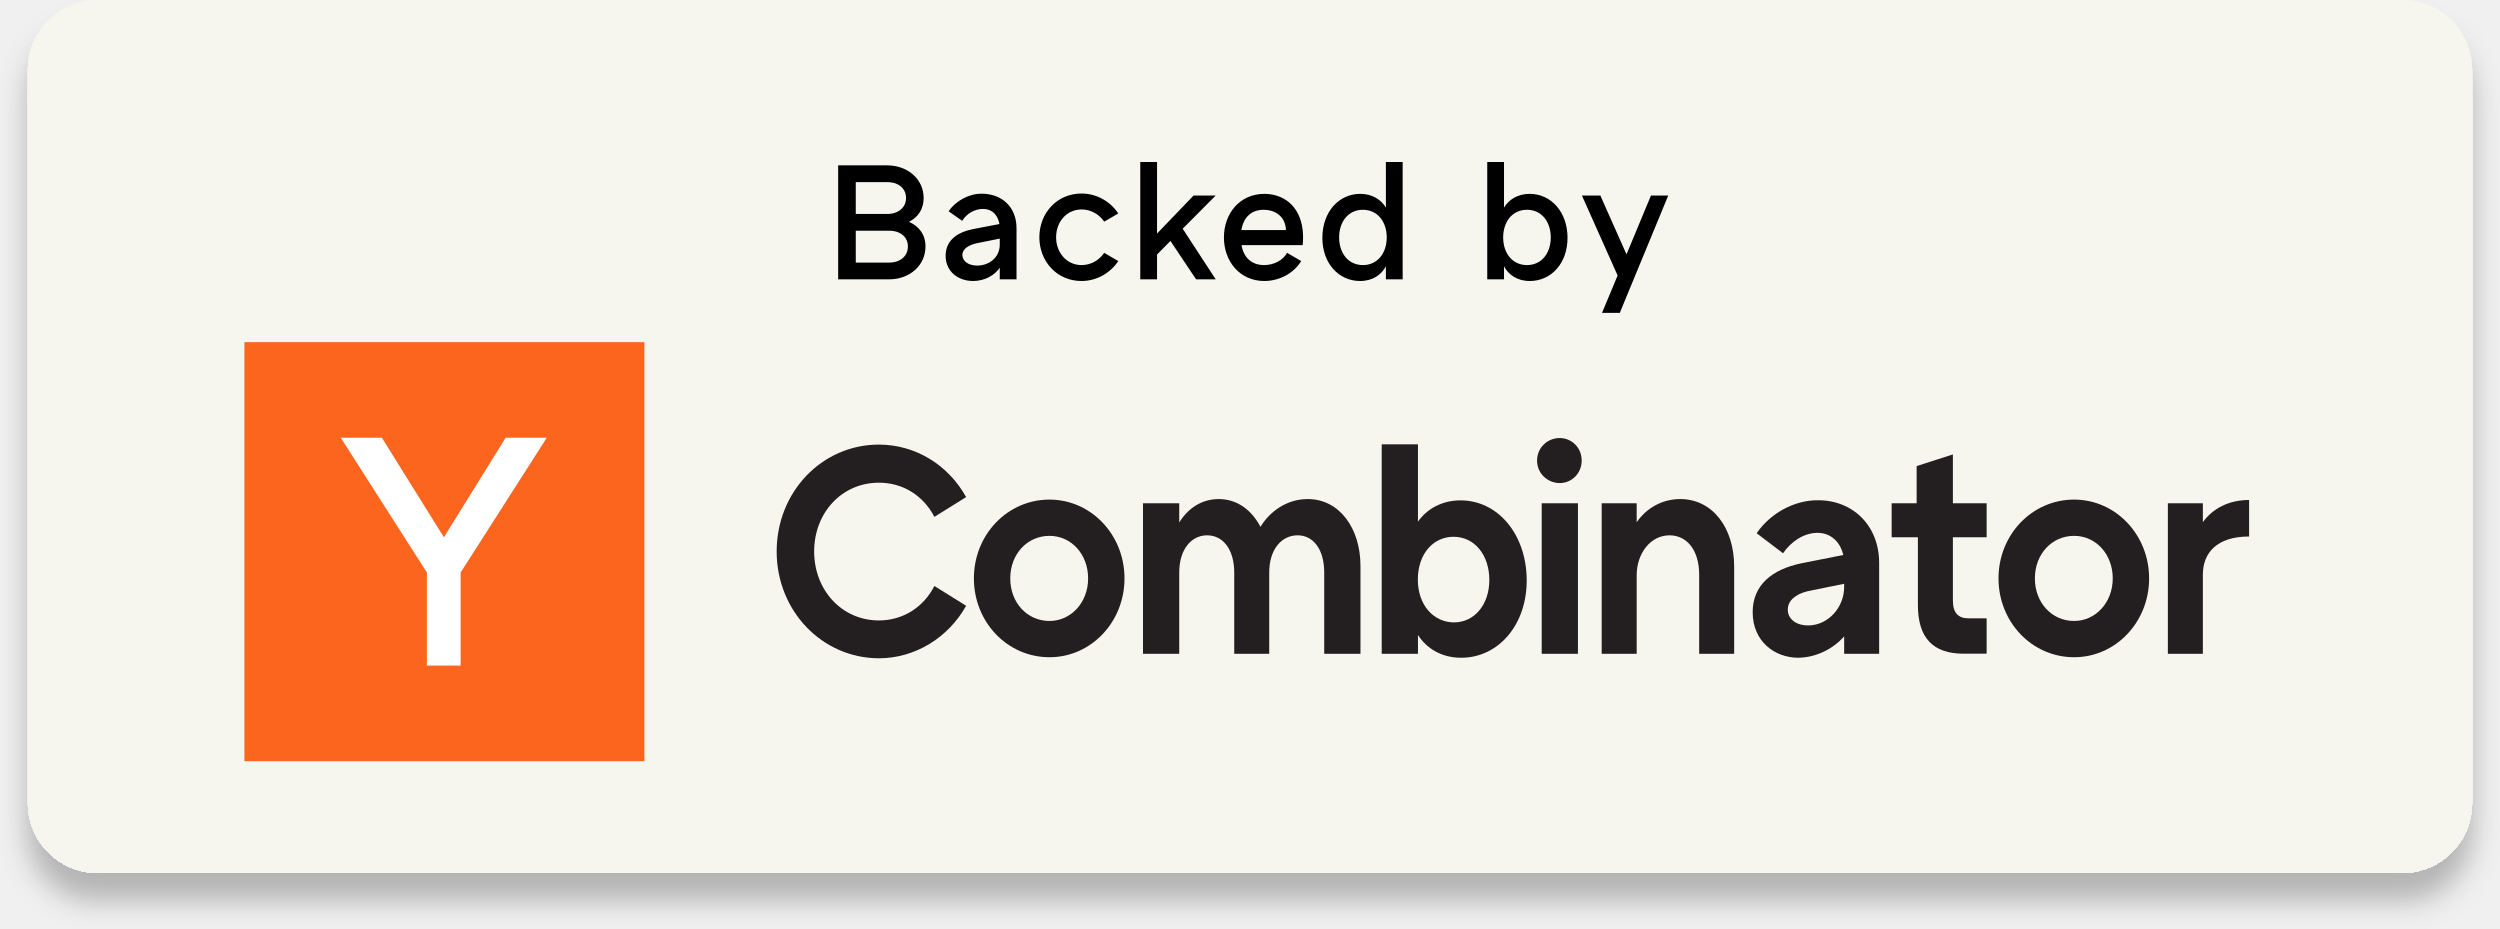
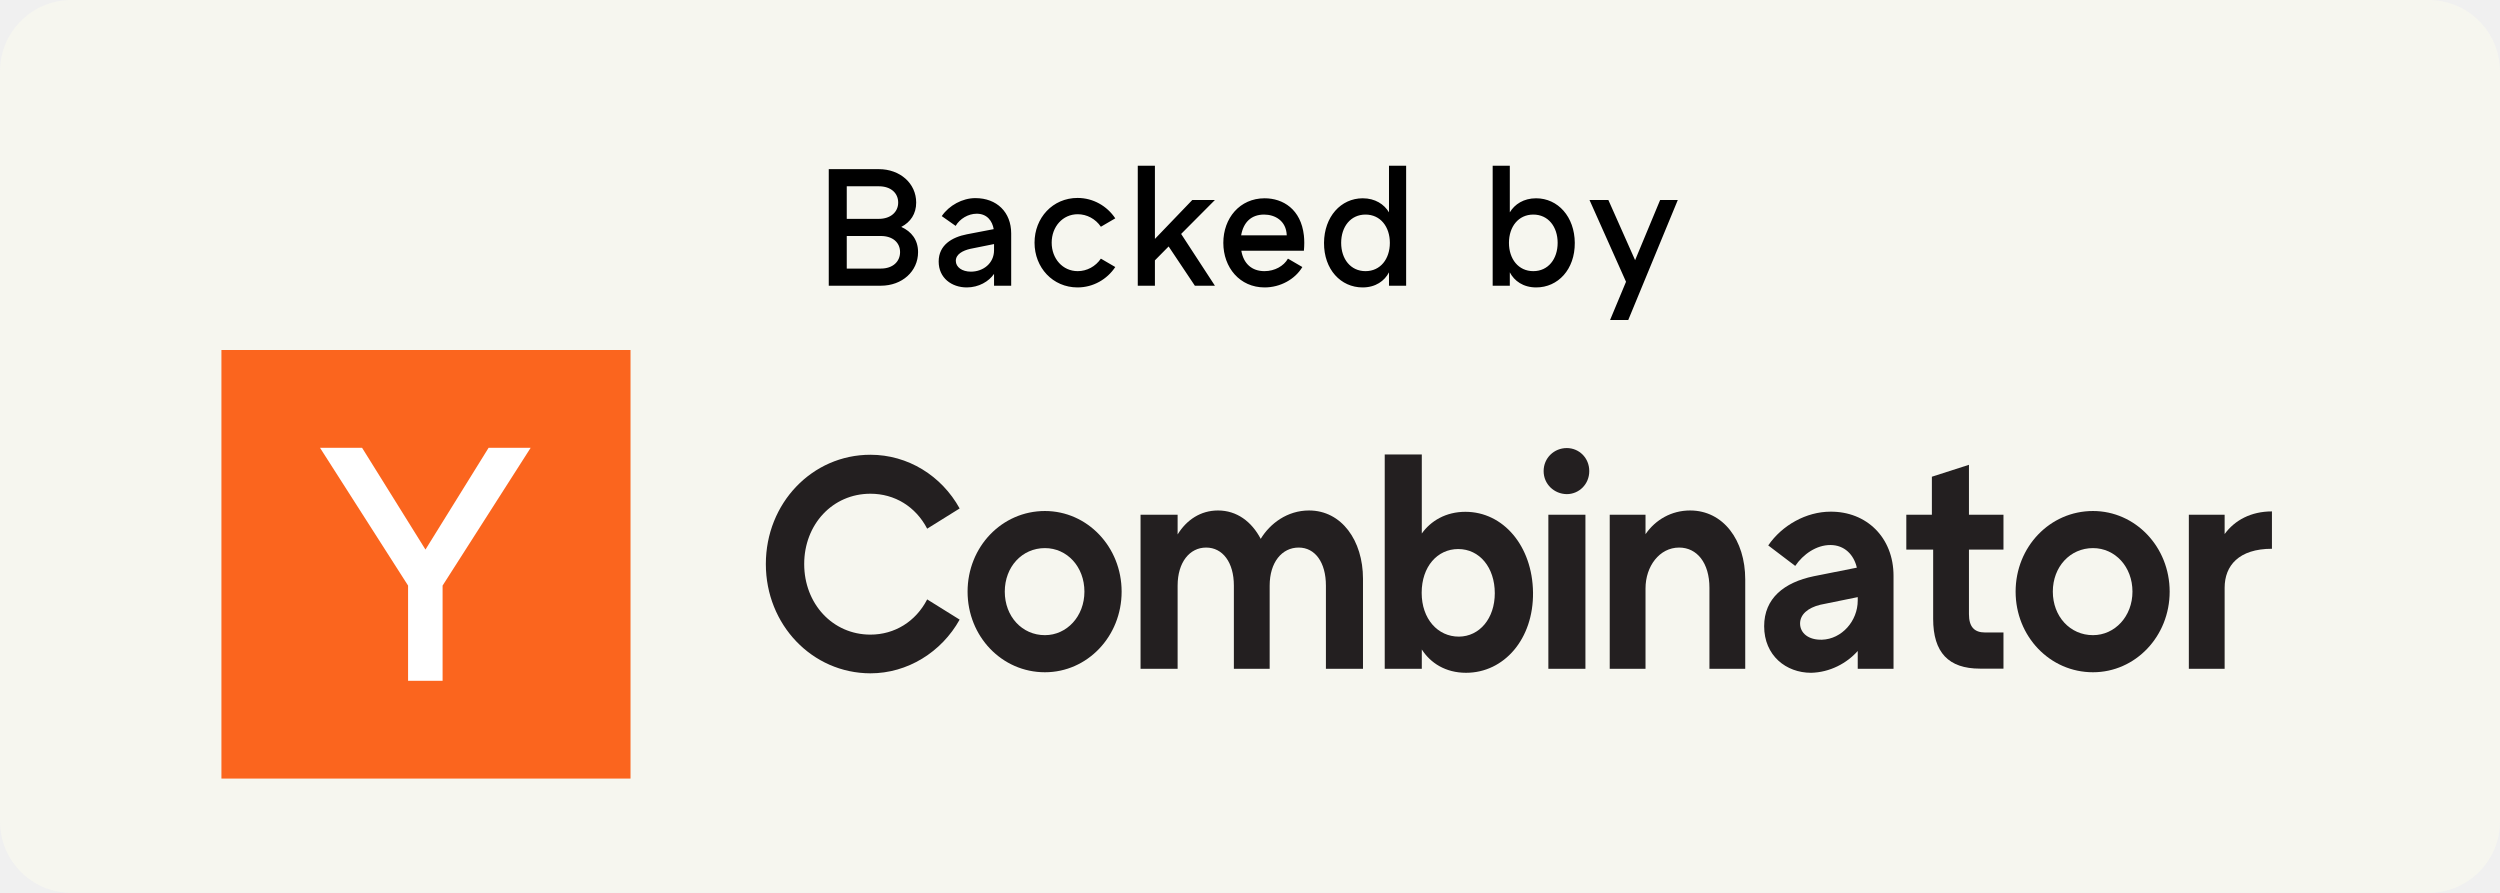
- <svg xmlns="http://www.w3.org/2000/svg" width="358" height="133" viewBox="0 0 358 133" fill="none">
-   <g filter="url(#filter0_d_1_82)">
-     <rect x="4" width="350" height="125" rx="10" fill="#F6F6EF" />
-     <path d="M130.178 31.768C131.474 31.096 132.266 29.944 132.266 28.36C132.266 25.672 130.01 23.68 127.034 23.68H120.026V40H127.322C130.298 40 132.53 37.984 132.53 35.296C132.53 33.592 131.618 32.416 130.178 31.768ZM127.034 26.08C128.738 26.08 129.746 27.04 129.746 28.36C129.746 29.656 128.714 30.64 127.034 30.64H122.546V26.08H127.034ZM127.322 37.6H122.546V33.04H127.322C129.002 33.04 130.01 33.976 130.01 35.296C130.01 36.616 129.002 37.6 127.322 37.6ZM140.55 27.736C138.75 27.736 136.878 28.744 135.846 30.256L137.79 31.624C138.366 30.64 139.542 29.92 140.742 29.92C142.206 29.92 142.926 30.952 143.118 32.08L139.374 32.8C137.262 33.208 135.414 34.312 135.414 36.616C135.414 38.92 137.238 40.24 139.35 40.24C141.03 40.24 142.446 39.4 143.166 38.344V40H145.566V32.68C145.566 29.704 143.55 27.736 140.55 27.736ZM139.926 38.032C138.702 38.032 137.814 37.408 137.814 36.52C137.814 35.584 138.798 35.08 139.83 34.84L143.166 34.168V35.032C143.166 36.88 141.63 38.032 139.926 38.032ZM158.123 36.208C157.379 37.312 156.155 37.96 154.883 37.96C152.771 37.96 151.235 36.208 151.235 33.976C151.235 31.744 152.771 29.992 154.883 29.992C156.155 29.992 157.379 30.64 158.123 31.744L160.139 30.568C158.987 28.84 157.043 27.712 154.859 27.712C151.379 27.712 148.835 30.496 148.835 33.976C148.835 37.456 151.379 40.24 154.859 40.24C157.043 40.24 158.987 39.112 160.139 37.384L158.123 36.208ZM174.088 28H170.92L165.688 33.448V23.2H163.288V40H165.688V36.448L167.608 34.504L171.28 40H174.088L169.36 32.752L174.088 28ZM186.545 32.968C186.137 29.296 183.617 27.76 181.049 27.76C177.569 27.76 175.265 30.544 175.265 34C175.265 37.456 177.569 40.24 181.049 40.24C183.233 40.24 185.297 39.112 186.329 37.384L184.313 36.208C183.737 37.24 182.465 37.96 181.025 37.96C179.249 37.96 178.097 36.904 177.785 35.104H186.545C186.617 34.336 186.617 33.616 186.545 32.968ZM180.977 30.04C182.465 30.04 184.073 30.88 184.145 32.944H177.761C178.073 31.144 179.153 30.04 180.977 30.04ZM198.459 23.2V29.728C197.787 28.6 196.515 27.76 194.787 27.76C191.715 27.76 189.387 30.352 189.363 34C189.339 37.72 191.715 40.24 194.763 40.24C196.587 40.24 197.835 39.328 198.459 38.128V40H200.859V23.2H198.459ZM195.171 37.96C193.083 37.96 191.763 36.256 191.763 34C191.763 31.744 193.083 30.04 195.171 30.04C197.259 30.04 198.579 31.744 198.579 34C198.579 36.256 197.259 37.96 195.171 37.96ZM224.47 34C224.446 30.352 222.118 27.76 219.046 27.76C217.318 27.76 216.046 28.6 215.374 29.728V23.2H212.974V40H215.374V38.128C215.998 39.328 217.246 40.24 219.07 40.24C222.118 40.24 224.494 37.72 224.47 34ZM218.662 37.96C216.574 37.96 215.254 36.256 215.254 34C215.254 31.744 216.574 30.04 218.662 30.04C220.75 30.04 222.07 31.744 222.07 34C222.07 36.256 220.75 37.96 218.662 37.96ZM236.419 28L232.915 36.424L229.171 28H226.531L231.643 39.448L229.411 44.8H231.955L238.891 28H236.419Z" fill="black" />
-     <path fill-rule="evenodd" clip-rule="evenodd" d="M35 109H92.273V49H35V109Z" fill="#FB651E" />
-     <path fill-rule="evenodd" clip-rule="evenodd" d="M65.963 81.981V95.312H61.131V81.981L48.799 62.688H54.688L63.565 76.938L72.406 62.688H78.295L65.963 81.981Z" fill="white" />
-     <path fill-rule="evenodd" clip-rule="evenodd" d="M125.859 69.122C120.561 69.122 116.588 73.416 116.588 78.966C116.588 84.516 120.561 88.847 125.859 88.847C129.259 88.847 132.212 87.009 133.805 83.916L138.351 86.747C135.81 91.303 131.049 94.266 125.859 94.266C117.697 94.247 111.218 87.459 111.218 78.966C111.218 70.453 117.697 63.666 125.859 63.666C131.103 63.666 135.81 66.591 138.351 71.184L133.805 74.016C132.194 70.922 129.259 69.122 125.859 69.122Z" fill="#231F20" />
-     <path fill-rule="evenodd" clip-rule="evenodd" d="M155.819 82.828C155.819 79.359 153.403 76.734 150.289 76.734C147.085 76.734 144.669 79.359 144.669 82.828C144.669 86.297 147.085 88.922 150.289 88.922C153.349 88.922 155.819 86.297 155.819 82.828ZM139.461 82.828C139.461 76.566 144.257 71.541 150.289 71.541C156.231 71.541 161.028 76.566 161.028 82.828C161.028 89.091 156.231 94.116 150.289 94.116C144.257 94.116 139.461 89.091 139.461 82.828Z" fill="#231F20" />
-     <path fill-rule="evenodd" clip-rule="evenodd" d="M194.819 81.028V93.628H189.628V81.984C189.628 78.722 188.107 76.659 185.816 76.659C183.471 76.659 181.753 78.722 181.753 81.984V93.628H176.742V81.984C176.742 78.722 175.167 76.659 172.858 76.659C170.549 76.659 168.867 78.722 168.867 81.984V93.628H163.677V72.066H168.867V74.822C170.138 72.759 172.106 71.466 174.523 71.466C177.154 71.466 179.23 73.022 180.5 75.441C181.807 73.284 184.223 71.466 187.266 71.466C191.83 71.466 194.819 75.684 194.819 81.028Z" fill="#231F20" />
-     <path fill-rule="evenodd" clip-rule="evenodd" d="M213.271 83.053C213.271 79.453 211.141 76.866 208.152 76.866C205.235 76.866 203.034 79.322 203.034 82.997C203.034 86.653 205.289 89.128 208.242 89.128C211.141 89.109 213.271 86.578 213.271 83.053ZM209.244 94.191C206.381 94.191 204.269 92.822 203.052 90.928V93.628H197.861V63.628H203.052V74.691C204.304 72.928 206.416 71.653 209.155 71.653C214.47 71.653 218.533 76.453 218.623 82.922C218.712 89.466 214.56 94.191 209.244 94.191Z" fill="#231F20" />
-     <path fill-rule="evenodd" clip-rule="evenodd" d="M220.77 93.628H225.96V72.066H220.77V93.628ZM220.108 65.953C220.108 64.116 221.576 62.728 223.347 62.728C225.066 62.728 226.497 64.097 226.497 65.953C226.497 67.791 225.066 69.178 223.347 69.178C221.593 69.159 220.108 67.791 220.108 65.953Z" fill="#231F20" />
-     <path fill-rule="evenodd" clip-rule="evenodd" d="M248.333 81.122V93.628H243.321V82.284C243.321 78.816 241.585 76.659 239.08 76.659C236.323 76.659 234.373 79.284 234.373 82.378V93.628H229.361V72.066H234.373V74.784C235.769 72.759 238.006 71.466 240.619 71.466C245.236 71.466 248.333 75.591 248.333 81.122Z" fill="#231F20" />
-     <path fill-rule="evenodd" clip-rule="evenodd" d="M264.083 84.066V83.597L258.839 84.666C257.085 85.097 256.011 86.034 256.011 87.291C256.011 88.622 257.174 89.616 259.089 89.559C261.845 89.466 264.083 86.953 264.083 84.066ZM269.094 80.616V93.628H264.083V91.134C262.561 92.859 260.181 94.134 257.55 94.191C254.06 94.191 250.982 91.791 250.982 87.666C250.982 83.766 253.774 81.534 257.926 80.672L263.957 79.472C263.546 77.672 262.239 76.303 260.253 76.303C258.284 76.303 256.44 77.597 255.331 79.228L251.554 76.359C253.487 73.528 256.888 71.634 260.27 71.634C265.318 71.597 269.094 75.253 269.094 80.616Z" fill="#231F20" />
-     <path fill-rule="evenodd" clip-rule="evenodd" d="M279.654 76.941V85.978C279.654 87.741 280.388 88.547 281.909 88.547H284.486V93.609H281.193C276.808 93.609 274.642 91.359 274.642 86.634V76.941H270.884V72.066H274.463V66.741L279.654 65.072V72.066H284.486V76.941H279.654Z" fill="#231F20" />
-     <path fill-rule="evenodd" clip-rule="evenodd" d="M302.545 82.828C302.545 79.359 300.129 76.734 297.015 76.734C293.811 76.734 291.395 79.359 291.395 82.828C291.395 86.297 293.811 88.922 297.015 88.922C300.075 88.922 302.545 86.297 302.545 82.828ZM286.186 82.828C286.186 76.566 290.983 71.541 297.015 71.541C302.957 71.541 307.753 76.566 307.753 82.828C307.753 89.091 302.957 94.116 297.015 94.116C290.983 94.116 286.186 89.091 286.186 82.828Z" fill="#231F20" />
-     <path fill-rule="evenodd" clip-rule="evenodd" d="M322.071 71.597V76.828C317.436 76.828 315.449 79.191 315.449 82.284V93.628H310.438V72.066H315.449V74.766C316.863 72.834 319.136 71.597 322.071 71.597Z" fill="#231F20" />
-   </g>
-   <defs>
-     <filter id="filter0_d_1_82" x="0" y="0" width="358" height="133" filterUnits="userSpaceOnUse" color-interpolation-filters="sRGB">
-       <feFlood flood-opacity="0" result="BackgroundImageFix" />
-       <feColorMatrix in="SourceAlpha" type="matrix" values="0 0 0 0 0 0 0 0 0 0 0 0 0 0 0 0 0 0 127 0" result="hardAlpha" />
-       <feOffset dy="4" />
-       <feGaussianBlur stdDeviation="2" />
-       <feComposite in2="hardAlpha" operator="out" />
-       <feColorMatrix type="matrix" values="0 0 0 0 0 0 0 0 0 0 0 0 0 0 0 0 0 0 0.25 0" />
-       <feBlend mode="normal" in2="BackgroundImageFix" result="effect1_dropShadow_1_82" />
-       <feBlend mode="normal" in="SourceGraphic" in2="effect1_dropShadow_1_82" result="shape" />
-     </filter>
-   </defs>
+ <svg xmlns="http://www.w3.org/2000/svg" width="350" height="125" viewBox="4 0 350 125" fill="none">
+   <rect x="4" width="350" height="125" rx="10" fill="#F6F6EF" />
+   <path d="M130.178 31.768C131.474 31.096 132.266 29.944 132.266 28.36C132.266 25.672 130.01 23.68 127.034 23.68H120.026V40H127.322C130.298 40 132.53 37.984 132.53 35.296C132.53 33.592 131.618 32.416 130.178 31.768ZM127.034 26.08C128.738 26.08 129.746 27.04 129.746 28.36C129.746 29.656 128.714 30.64 127.034 30.64H122.546V26.08H127.034ZM127.322 37.6H122.546V33.04H127.322C129.002 33.04 130.01 33.976 130.01 35.296C130.01 36.616 129.002 37.6 127.322 37.6ZM140.55 27.736C138.75 27.736 136.878 28.744 135.846 30.256L137.79 31.624C138.366 30.64 139.542 29.92 140.742 29.92C142.206 29.92 142.926 30.952 143.118 32.08L139.374 32.8C137.262 33.208 135.414 34.312 135.414 36.616C135.414 38.92 137.238 40.24 139.35 40.24C141.03 40.24 142.446 39.4 143.166 38.344V40H145.566V32.68C145.566 29.704 143.55 27.736 140.55 27.736ZM139.926 38.032C138.702 38.032 137.814 37.408 137.814 36.52C137.814 35.584 138.798 35.08 139.83 34.84L143.166 34.168V35.032C143.166 36.88 141.63 38.032 139.926 38.032ZM158.123 36.208C157.379 37.312 156.155 37.96 154.883 37.96C152.771 37.96 151.235 36.208 151.235 33.976C151.235 31.744 152.771 29.992 154.883 29.992C156.155 29.992 157.379 30.64 158.123 31.744L160.139 30.568C158.987 28.84 157.043 27.712 154.859 27.712C151.379 27.712 148.835 30.496 148.835 33.976C148.835 37.456 151.379 40.24 154.859 40.24C157.043 40.24 158.987 39.112 160.139 37.384L158.123 36.208ZM174.088 28H170.92L165.688 33.448V23.2H163.288V40H165.688V36.448L167.608 34.504L171.28 40H174.088L169.36 32.752L174.088 28ZM186.545 32.968C186.137 29.296 183.617 27.76 181.049 27.76C177.569 27.76 175.265 30.544 175.265 34C175.265 37.456 177.569 40.24 181.049 40.24C183.233 40.24 185.297 39.112 186.329 37.384L184.313 36.208C183.737 37.24 182.465 37.96 181.025 37.96C179.249 37.96 178.097 36.904 177.785 35.104H186.545C186.617 34.336 186.617 33.616 186.545 32.968ZM180.977 30.04C182.465 30.04 184.073 30.88 184.145 32.944H177.761C178.073 31.144 179.153 30.04 180.977 30.04ZM198.459 23.2V29.728C197.787 28.6 196.515 27.76 194.787 27.76C191.715 27.76 189.387 30.352 189.363 34C189.339 37.72 191.715 40.24 194.763 40.24C196.587 40.24 197.835 39.328 198.459 38.128V40H200.859V23.2H198.459ZM195.171 37.96C193.083 37.96 191.763 36.256 191.763 34C191.763 31.744 193.083 30.04 195.171 30.04C197.259 30.04 198.579 31.744 198.579 34C198.579 36.256 197.259 37.96 195.171 37.96ZM224.47 34C224.446 30.352 222.118 27.76 219.046 27.76C217.318 27.76 216.046 28.6 215.374 29.728V23.2H212.974V40H215.374V38.128C215.998 39.328 217.246 40.24 219.07 40.24C222.118 40.24 224.494 37.72 224.47 34ZM218.662 37.96C216.574 37.96 215.254 36.256 215.254 34C215.254 31.744 216.574 30.04 218.662 30.04C220.75 30.04 222.07 31.744 222.07 34C222.07 36.256 220.75 37.96 218.662 37.96ZM236.419 28L232.915 36.424L229.171 28H226.531L231.643 39.448L229.411 44.8H231.955L238.891 28H236.419Z" fill="black" />
+   <path fill-rule="evenodd" clip-rule="evenodd" d="M35 109H92.273V49H35V109Z" fill="#FB651E" />
+   <path fill-rule="evenodd" clip-rule="evenodd" d="M65.963 81.981V95.312H61.131V81.981L48.799 62.688H54.688L63.565 76.938L72.406 62.688H78.295L65.963 81.981Z" fill="white" />
+   <path fill-rule="evenodd" clip-rule="evenodd" d="M125.859 69.122C120.561 69.122 116.588 73.416 116.588 78.966C116.588 84.516 120.561 88.847 125.859 88.847C129.259 88.847 132.212 87.009 133.805 83.916L138.351 86.747C135.81 91.303 131.049 94.266 125.859 94.266C117.697 94.247 111.218 87.459 111.218 78.966C111.218 70.453 117.697 63.666 125.859 63.666C131.103 63.666 135.81 66.591 138.351 71.184L133.805 74.016C132.194 70.922 129.259 69.122 125.859 69.122Z" fill="#231F20" />
+   <path fill-rule="evenodd" clip-rule="evenodd" d="M155.819 82.828C155.819 79.359 153.403 76.734 150.289 76.734C147.085 76.734 144.669 79.359 144.669 82.828C144.669 86.297 147.085 88.922 150.289 88.922C153.349 88.922 155.819 86.297 155.819 82.828ZM139.461 82.828C139.461 76.566 144.257 71.541 150.289 71.541C156.231 71.541 161.028 76.566 161.028 82.828C161.028 89.091 156.231 94.116 150.289 94.116C144.257 94.116 139.461 89.091 139.461 82.828Z" fill="#231F20" />
+   <path fill-rule="evenodd" clip-rule="evenodd" d="M194.819 81.028V93.628H189.628V81.984C189.628 78.722 188.107 76.659 185.816 76.659C183.471 76.659 181.753 78.722 181.753 81.984V93.628H176.742V81.984C176.742 78.722 175.167 76.659 172.858 76.659C170.549 76.659 168.867 78.722 168.867 81.984V93.628H163.677V72.066H168.867V74.822C170.138 72.759 172.106 71.466 174.523 71.466C177.154 71.466 179.23 73.022 180.5 75.441C181.807 73.284 184.223 71.466 187.266 71.466C191.83 71.466 194.819 75.684 194.819 81.028Z" fill="#231F20" />
+   <path fill-rule="evenodd" clip-rule="evenodd" d="M213.271 83.053C213.271 79.453 211.141 76.866 208.152 76.866C205.235 76.866 203.034 79.322 203.034 82.997C203.034 86.653 205.289 89.128 208.242 89.128C211.141 89.109 213.271 86.578 213.271 83.053ZM209.244 94.191C206.381 94.191 204.269 92.822 203.052 90.928V93.628H197.861V63.628H203.052V74.691C204.304 72.928 206.416 71.653 209.155 71.653C214.47 71.653 218.533 76.453 218.623 82.922C218.712 89.466 214.56 94.191 209.244 94.191Z" fill="#231F20" />
+   <path fill-rule="evenodd" clip-rule="evenodd" d="M220.77 93.628H225.96V72.066H220.77V93.628ZM220.108 65.953C220.108 64.116 221.576 62.728 223.347 62.728C225.066 62.728 226.497 64.097 226.497 65.953C226.497 67.791 225.066 69.178 223.347 69.178C221.593 69.159 220.108 67.791 220.108 65.953Z" fill="#231F20" />
+   <path fill-rule="evenodd" clip-rule="evenodd" d="M248.333 81.122V93.628H243.321V82.284C243.321 78.816 241.585 76.659 239.08 76.659C236.323 76.659 234.373 79.284 234.373 82.378V93.628H229.361V72.066H234.373V74.784C235.769 72.759 238.006 71.466 240.619 71.466C245.236 71.466 248.333 75.591 248.333 81.122Z" fill="#231F20" />
+   <path fill-rule="evenodd" clip-rule="evenodd" d="M264.083 84.066V83.597L258.839 84.666C257.085 85.097 256.011 86.034 256.011 87.291C256.011 88.622 257.174 89.616 259.089 89.559C261.845 89.466 264.083 86.953 264.083 84.066ZM269.094 80.616V93.628H264.083V91.134C262.561 92.859 260.181 94.134 257.55 94.191C254.06 94.191 250.982 91.791 250.982 87.666C250.982 83.766 253.774 81.534 257.926 80.672L263.957 79.472C263.546 77.672 262.239 76.303 260.253 76.303C258.284 76.303 256.44 77.597 255.331 79.228L251.554 76.359C253.487 73.528 256.888 71.634 260.27 71.634C265.318 71.597 269.094 75.253 269.094 80.616Z" fill="#231F20" />
+   <path fill-rule="evenodd" clip-rule="evenodd" d="M279.654 76.941V85.978C279.654 87.741 280.388 88.547 281.909 88.547H284.486V93.609H281.193C276.808 93.609 274.642 91.359 274.642 86.634V76.941H270.884V72.066H274.463V66.741L279.654 65.072V72.066H284.486V76.941H279.654Z" fill="#231F20" />
+   <path fill-rule="evenodd" clip-rule="evenodd" d="M302.545 82.828C302.545 79.359 300.129 76.734 297.015 76.734C293.811 76.734 291.395 79.359 291.395 82.828C291.395 86.297 293.811 88.922 297.015 88.922C300.075 88.922 302.545 86.297 302.545 82.828ZM286.186 82.828C286.186 76.566 290.983 71.541 297.015 71.541C302.957 71.541 307.753 76.566 307.753 82.828C307.753 89.091 302.957 94.116 297.015 94.116C290.983 94.116 286.186 89.091 286.186 82.828Z" fill="#231F20" />
+   <path fill-rule="evenodd" clip-rule="evenodd" d="M322.071 71.597V76.828C317.436 76.828 315.449 79.191 315.449 82.284V93.628H310.438V72.066H315.449V74.766C316.863 72.834 319.136 71.597 322.071 71.597Z" fill="#231F20" />
</svg>
